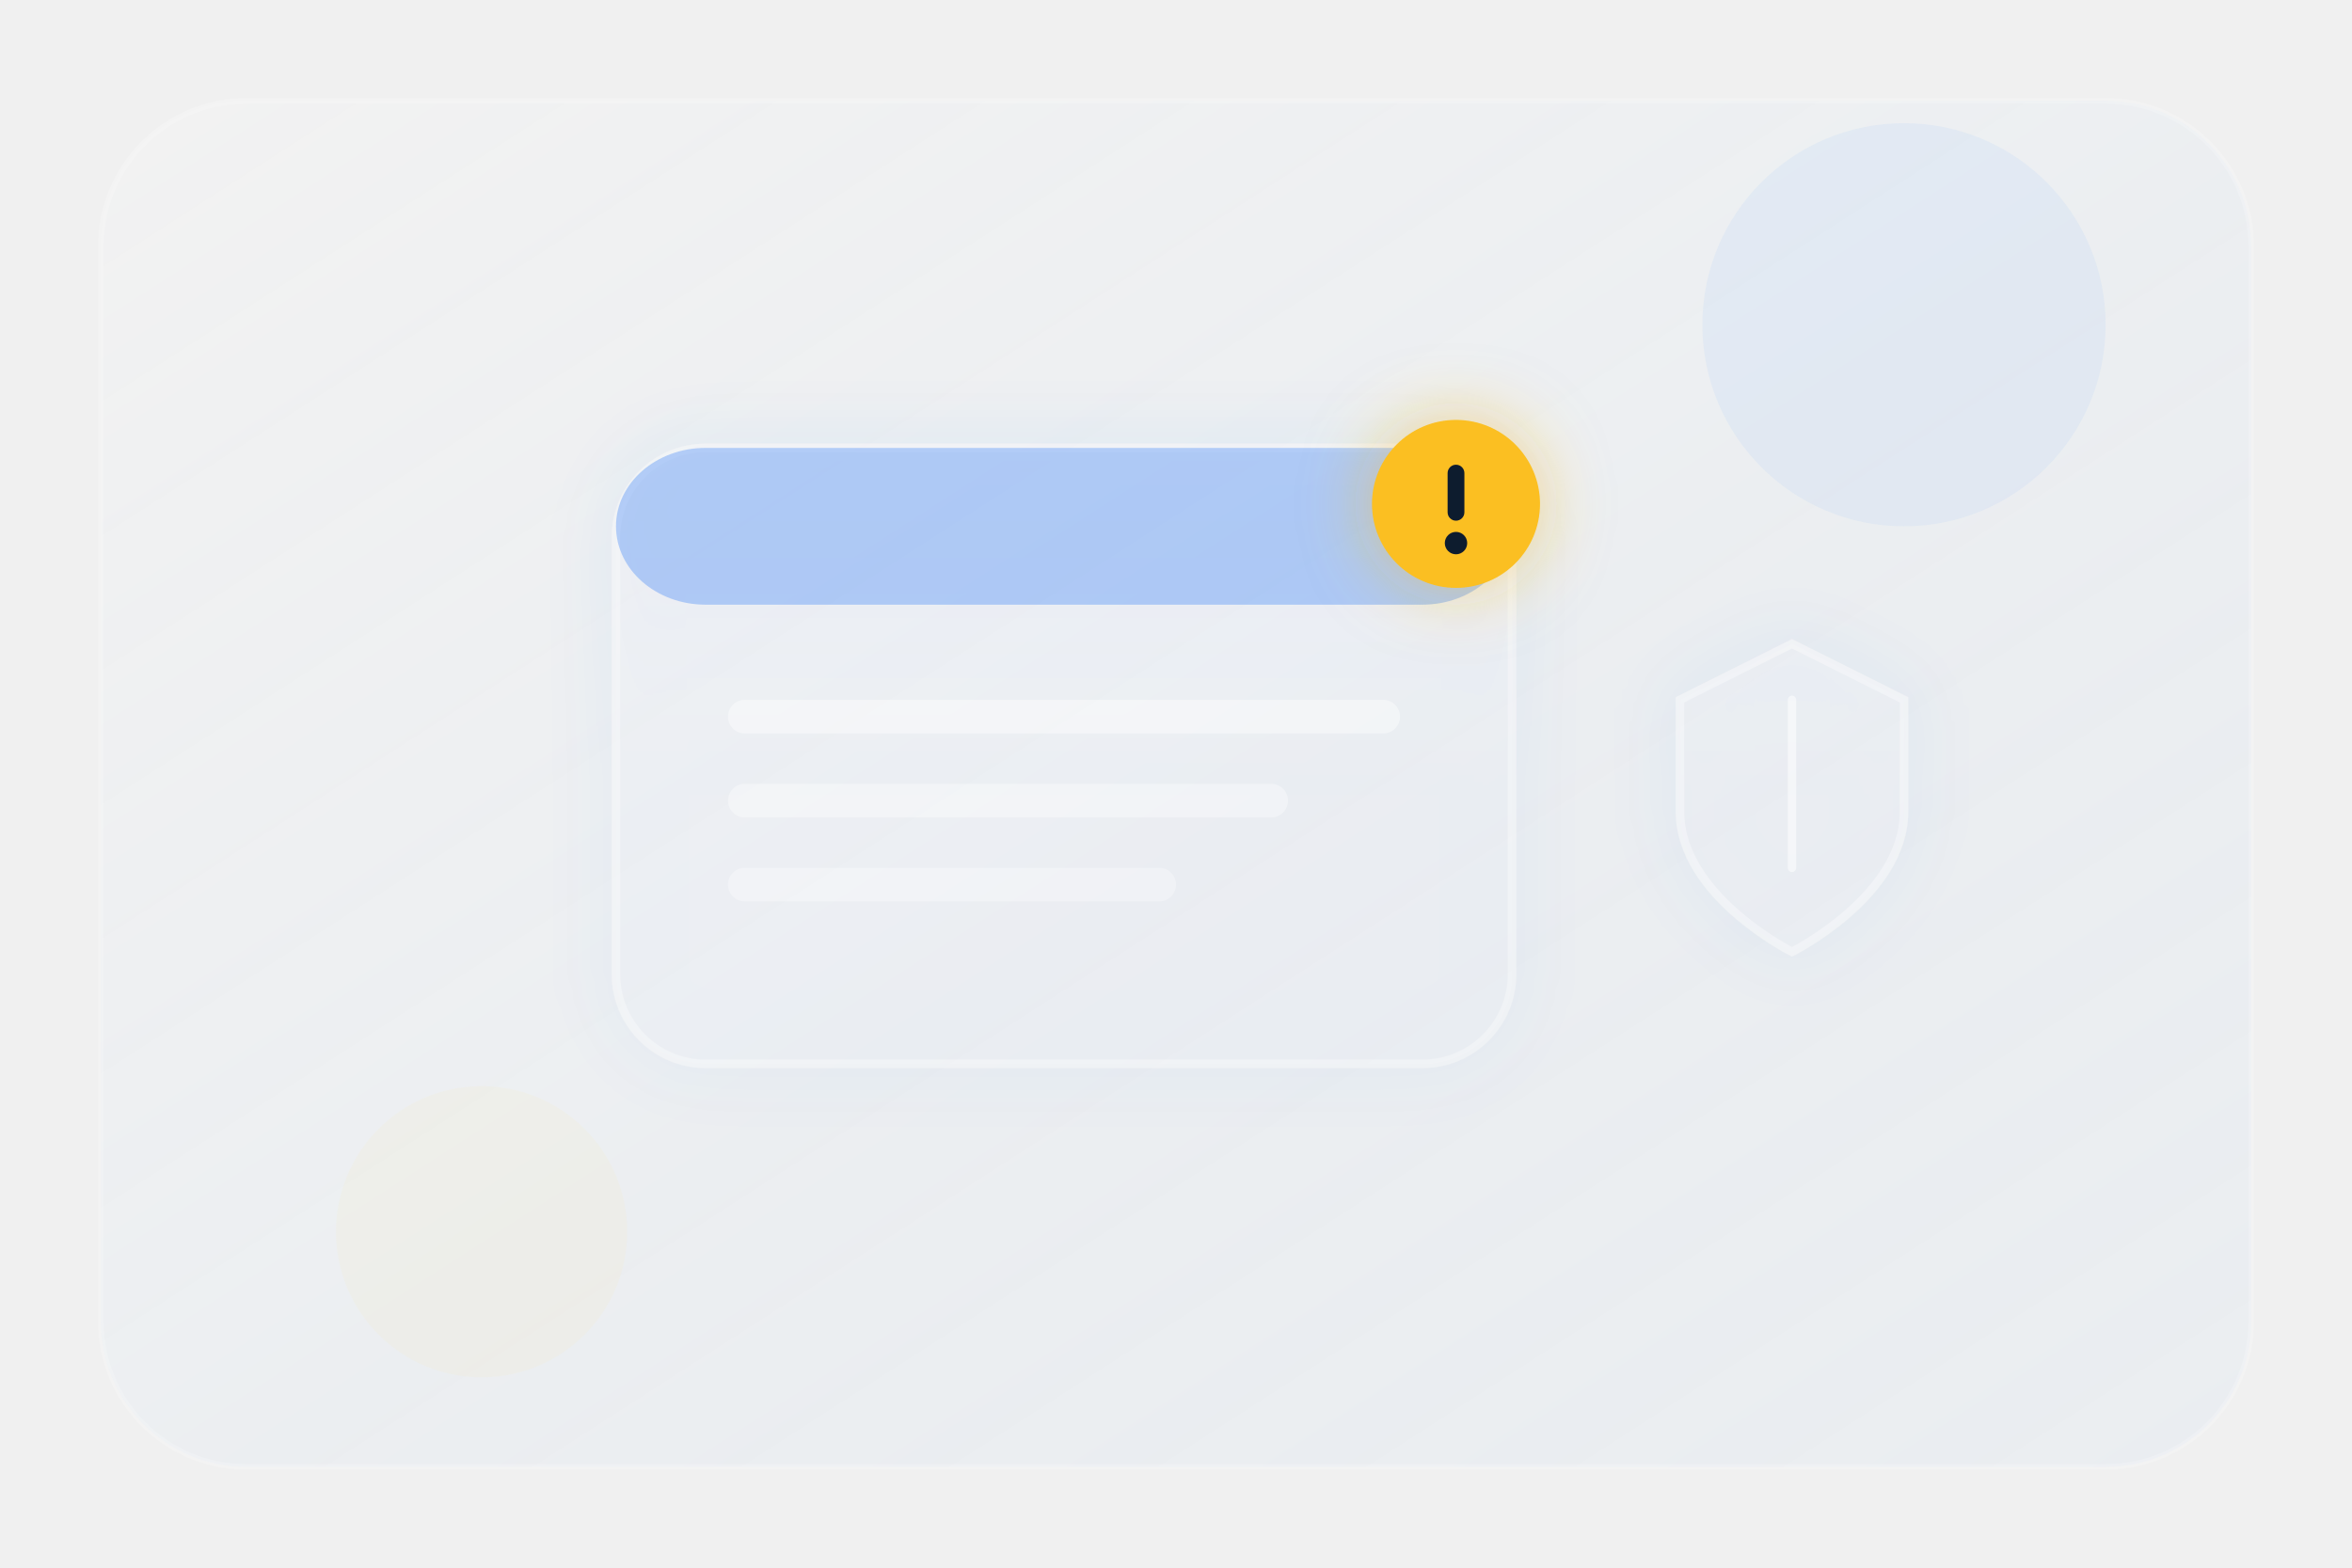
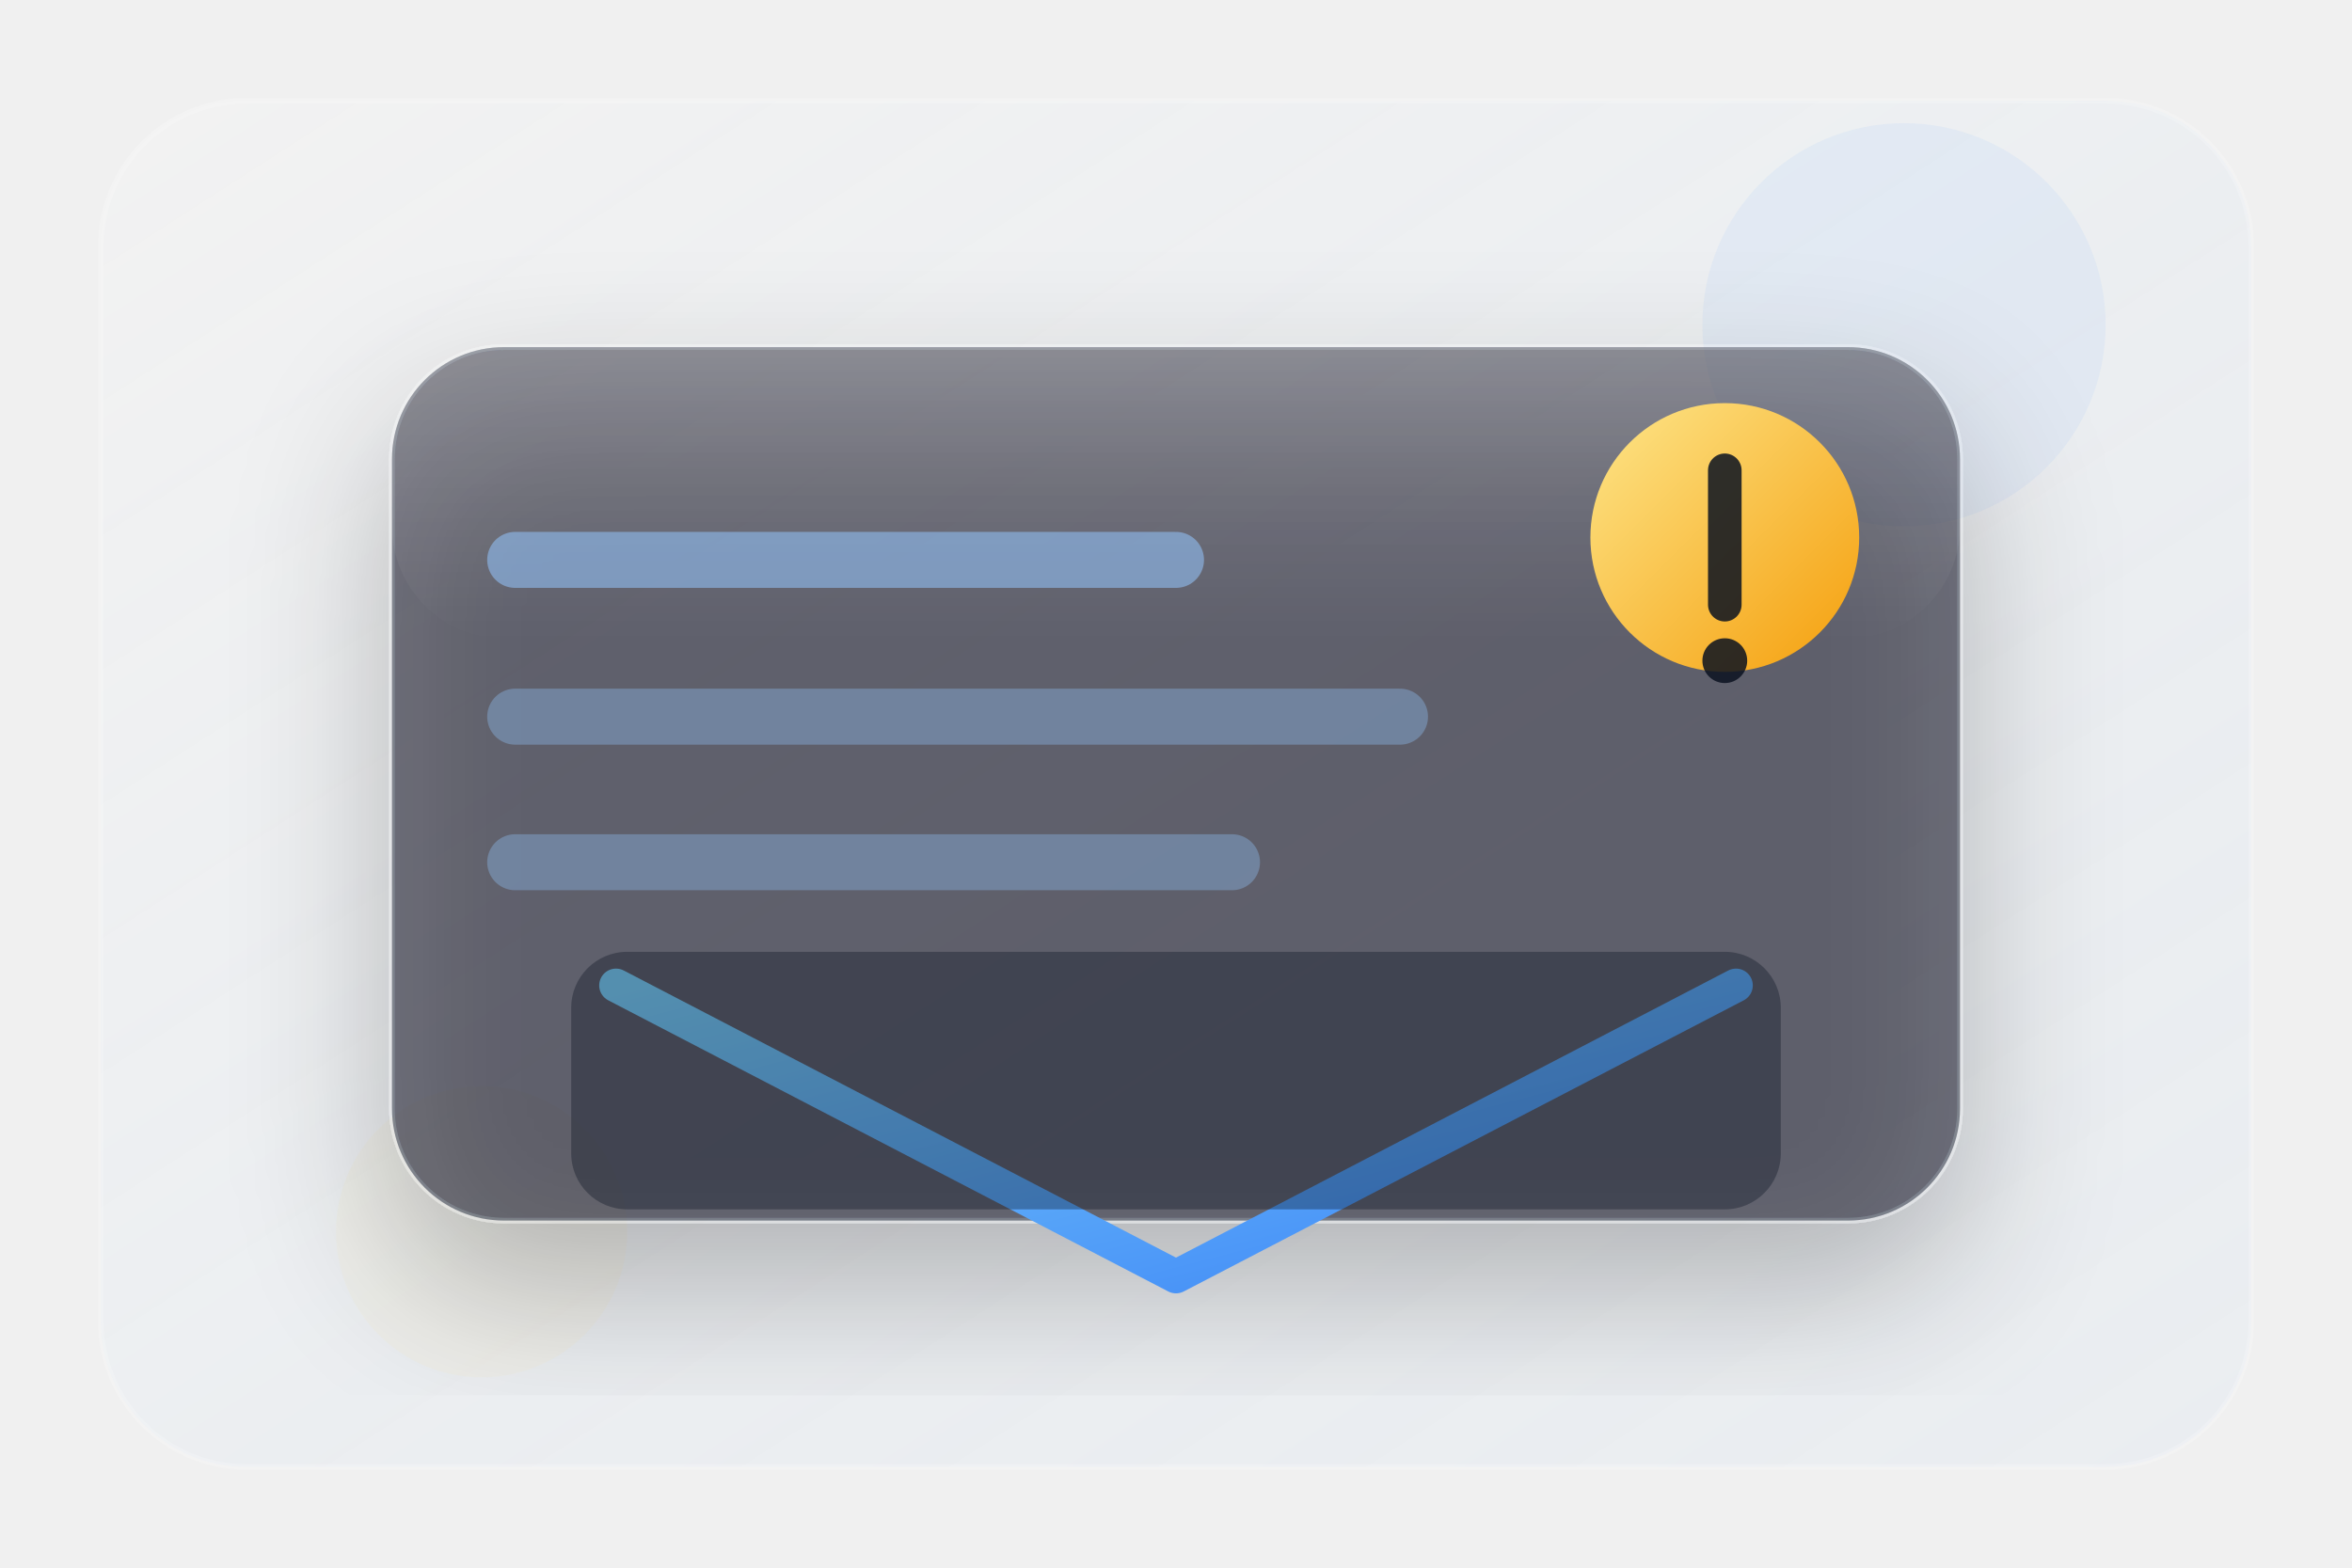
<svg xmlns="http://www.w3.org/2000/svg" width="420" height="280" viewBox="0 0 420 280" fill="none" shape-rendering="geometricPrecision">
  <defs>
    <linearGradient id="panel" x1="0" y1="0" x2="1" y2="1">
      <stop offset="0" stop-color="#FFFFFF" stop-opacity="0.14" />
      <stop offset="1" stop-color="#93C5FD" stop-opacity="0.06" />
    </linearGradient>
-     <linearGradient id="glassGradient" x1="0" y1="0" x2="0" y2="110" gradientUnits="userSpaceOnUse">
-       <stop offset="0%" stop-color="#FFFFFF" stop-opacity="0.25" />
-       <stop offset="100%" stop-color="#FFFFFF" stop-opacity="0.05" />
+     <linearGradient id="highlight" x1="0" y1="0" x2="0" y2="1">
+       <stop offset="0" stop-color="#FFFFFF" stop-opacity="0.3" />
+       <stop offset="1" stop-color="#FFFFFF" stop-opacity="0" />
    </linearGradient>
-     <filter id="blueGlow" x="-50%" y="-50%" width="200%" height="200%" color-interpolation-filters="sRGB">
-       <feDropShadow dx="0" dy="0" stdDeviation="6" flood-color="#3B82F6" flood-opacity="0.4" />
-     </filter>
-     <filter id="yellowGlow" x="-50%" y="-50%" width="200%" height="200%" color-interpolation-filters="sRGB">
-       <feDropShadow dx="0" dy="0" stdDeviation="6" flood-color="#FBBF24" flood-opacity="0.5" />
+     <linearGradient id="accentBlue" x1="0" y1="0" x2="1" y2="1">
+       <stop offset="0" stop-color="#7DD3FC" />
+       <stop offset="1" stop-color="#3B82F6" />
+     </linearGradient>
+     <linearGradient id="accentWarm" x1="0" y1="0" x2="1" y2="1">
+       <stop offset="0" stop-color="#FDE68A" />
+       <stop offset="1" stop-color="#F59E0B" />
+     </linearGradient>
+     <filter id="shadow" x="-20%" y="-20%" width="140%" height="140%" color-interpolation-filters="sRGB">
+       <feDropShadow dx="0" dy="12" stdDeviation="14" flood-color="#020617" flood-opacity="0.45" />
    </filter>
  </defs>
  <rect x="18" y="18" width="384" height="244" rx="26" fill="url(#panel)" stroke="#FFFFFF" stroke-opacity="0.18" />
  <circle cx="340" cy="58" r="36" fill="#60A5FA" opacity="0.08" />
  <circle cx="86" cy="220" r="26" fill="#FDE68A" opacity="0.08" />
-   <g transform="translate(50 30)">
-     <g filter="url(#blueGlow)">
-       <rect x="60" y="50" width="160" height="110" rx="16" fill="url(#glassGradient)" stroke="#FFFFFF" stroke-opacity="0.3" stroke-width="1.5" />
-     </g>
-     <rect x="60" y="50" width="160" height="28" rx="16" fill="#3B82F6" fill-opacity="0.35" />
-     <rect x="80" y="95" width="120" height="6" rx="3" fill="#FFFFFF" fill-opacity="0.4" />
-     <rect x="80" y="110" width="100" height="6" rx="3" fill="#FFFFFF" fill-opacity="0.35" />
-     <rect x="80" y="125" width="80" height="6" rx="3" fill="#FFFFFF" fill-opacity="0.3" />
-     <g filter="url(#yellowGlow)">
-       <circle cx="210" cy="60" r="15" fill="#FBBF24" />
-       <rect x="208.5" y="53" width="3" height="10" rx="1.5" fill="#111A2E" />
-       <circle cx="210" cy="67" r="2" fill="#111A2E" />
-     </g>
-     <g filter="url(#blueGlow)">
-       <path d="M250 95L270 85L290 95V115C290 130 270 140 270 140C270 140 250 130 250 115Z" fill="url(#glassGradient)" stroke="#FFFFFF" stroke-opacity="0.35" stroke-width="1.5" />
-     </g>
-     <path d="M270 95V125" stroke="#FFFFFF" stroke-opacity="0.5" stroke-width="1.5" stroke-linecap="round" />
+   <g filter="url(#shadow)">
+     <rect x="70" y="62" width="280" height="156" rx="20" fill="#0F172A" fill-opacity="0.55" stroke="#FFFFFF" stroke-opacity="0.16" />
+   </g>
+   <rect x="70" y="62" width="280" height="52" rx="20" fill="url(#highlight)" opacity="0.55" />
+   <path d="M92 100H210" stroke="#93C5FD" stroke-opacity="0.55" stroke-width="10" stroke-linecap="round" />
+   <path d="M92 128H250" stroke="#93C5FD" stroke-opacity="0.35" stroke-width="10" stroke-linecap="round" />
+   <path d="M92 154H220" stroke="#93C5FD" stroke-opacity="0.35" stroke-width="10" stroke-linecap="round" />
+   <g>
+     <path d="M110 176L210 228L310 176" stroke="url(#accentBlue)" stroke-width="6" stroke-linecap="round" stroke-linejoin="round" />
+     <rect x="102" y="170" width="216" height="46" rx="10" fill="#0B1220" fill-opacity="0.35" />
+   </g>
+   <g>
+     <circle cx="308" cy="96" r="24" fill="url(#accentWarm)" />
+     <path d="M308 84V108" stroke="#0B1220" stroke-opacity="0.85" stroke-width="6" stroke-linecap="round" />
+     <circle cx="308" cy="118" r="4" fill="#0B1220" fill-opacity="0.85" />
  </g>
</svg>
